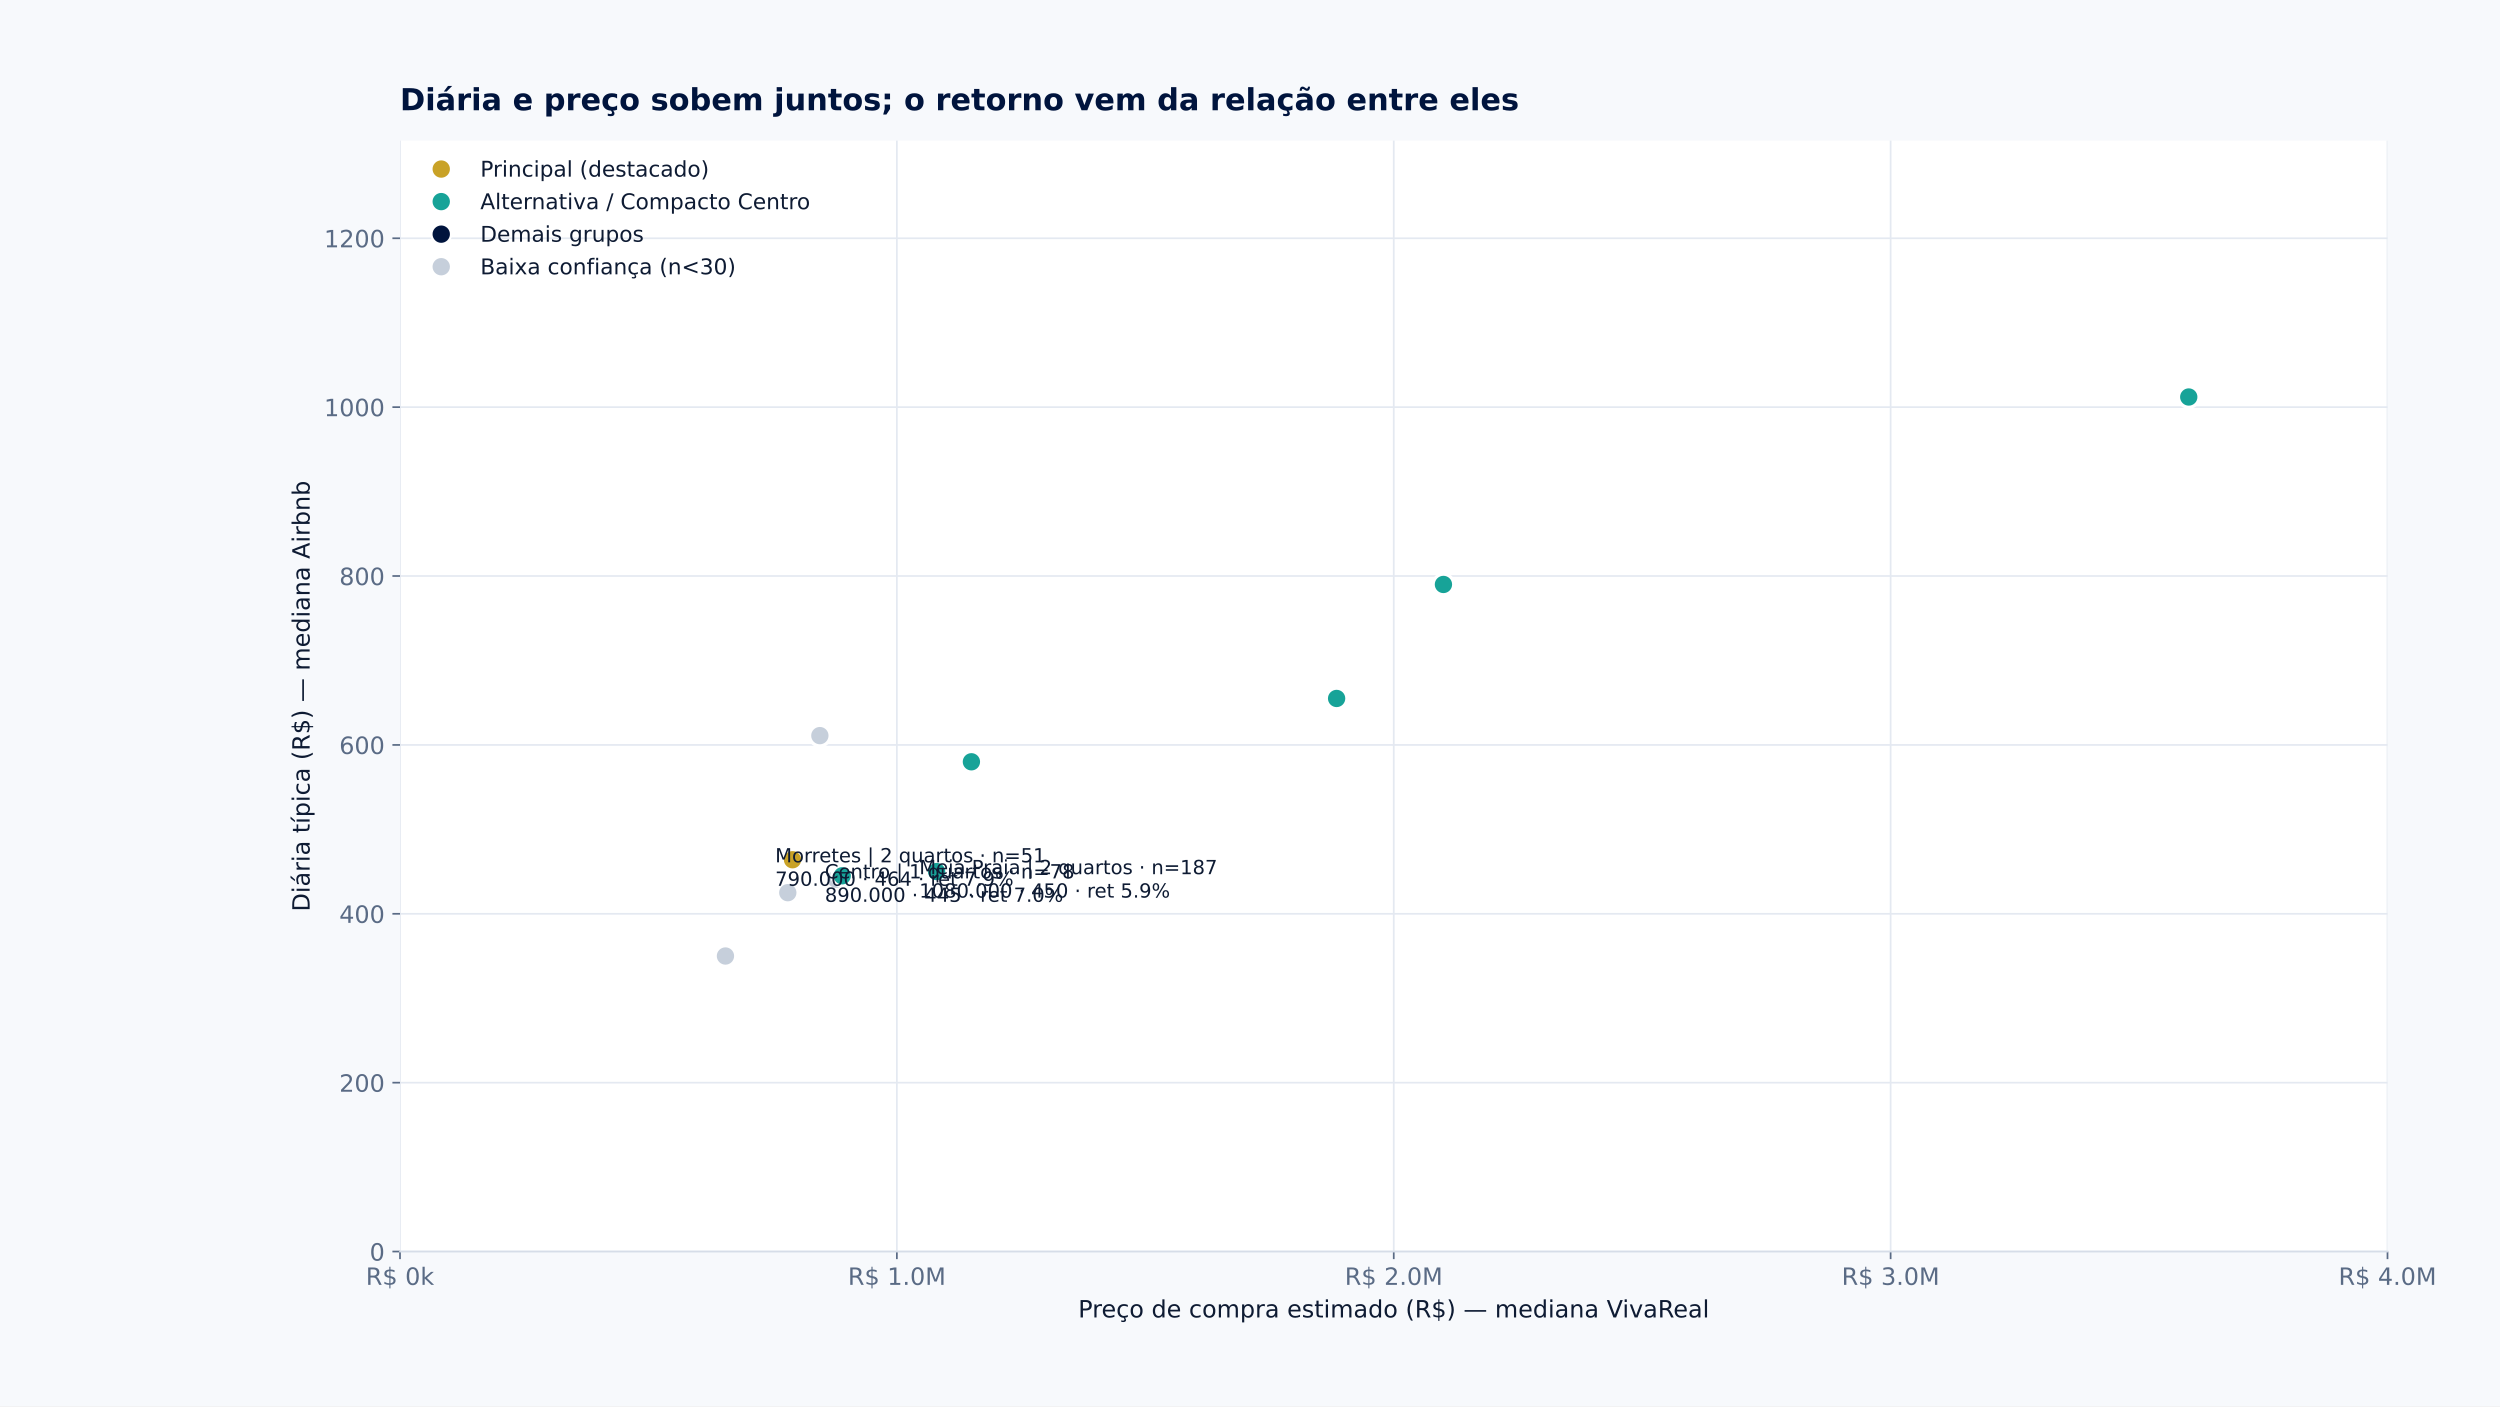
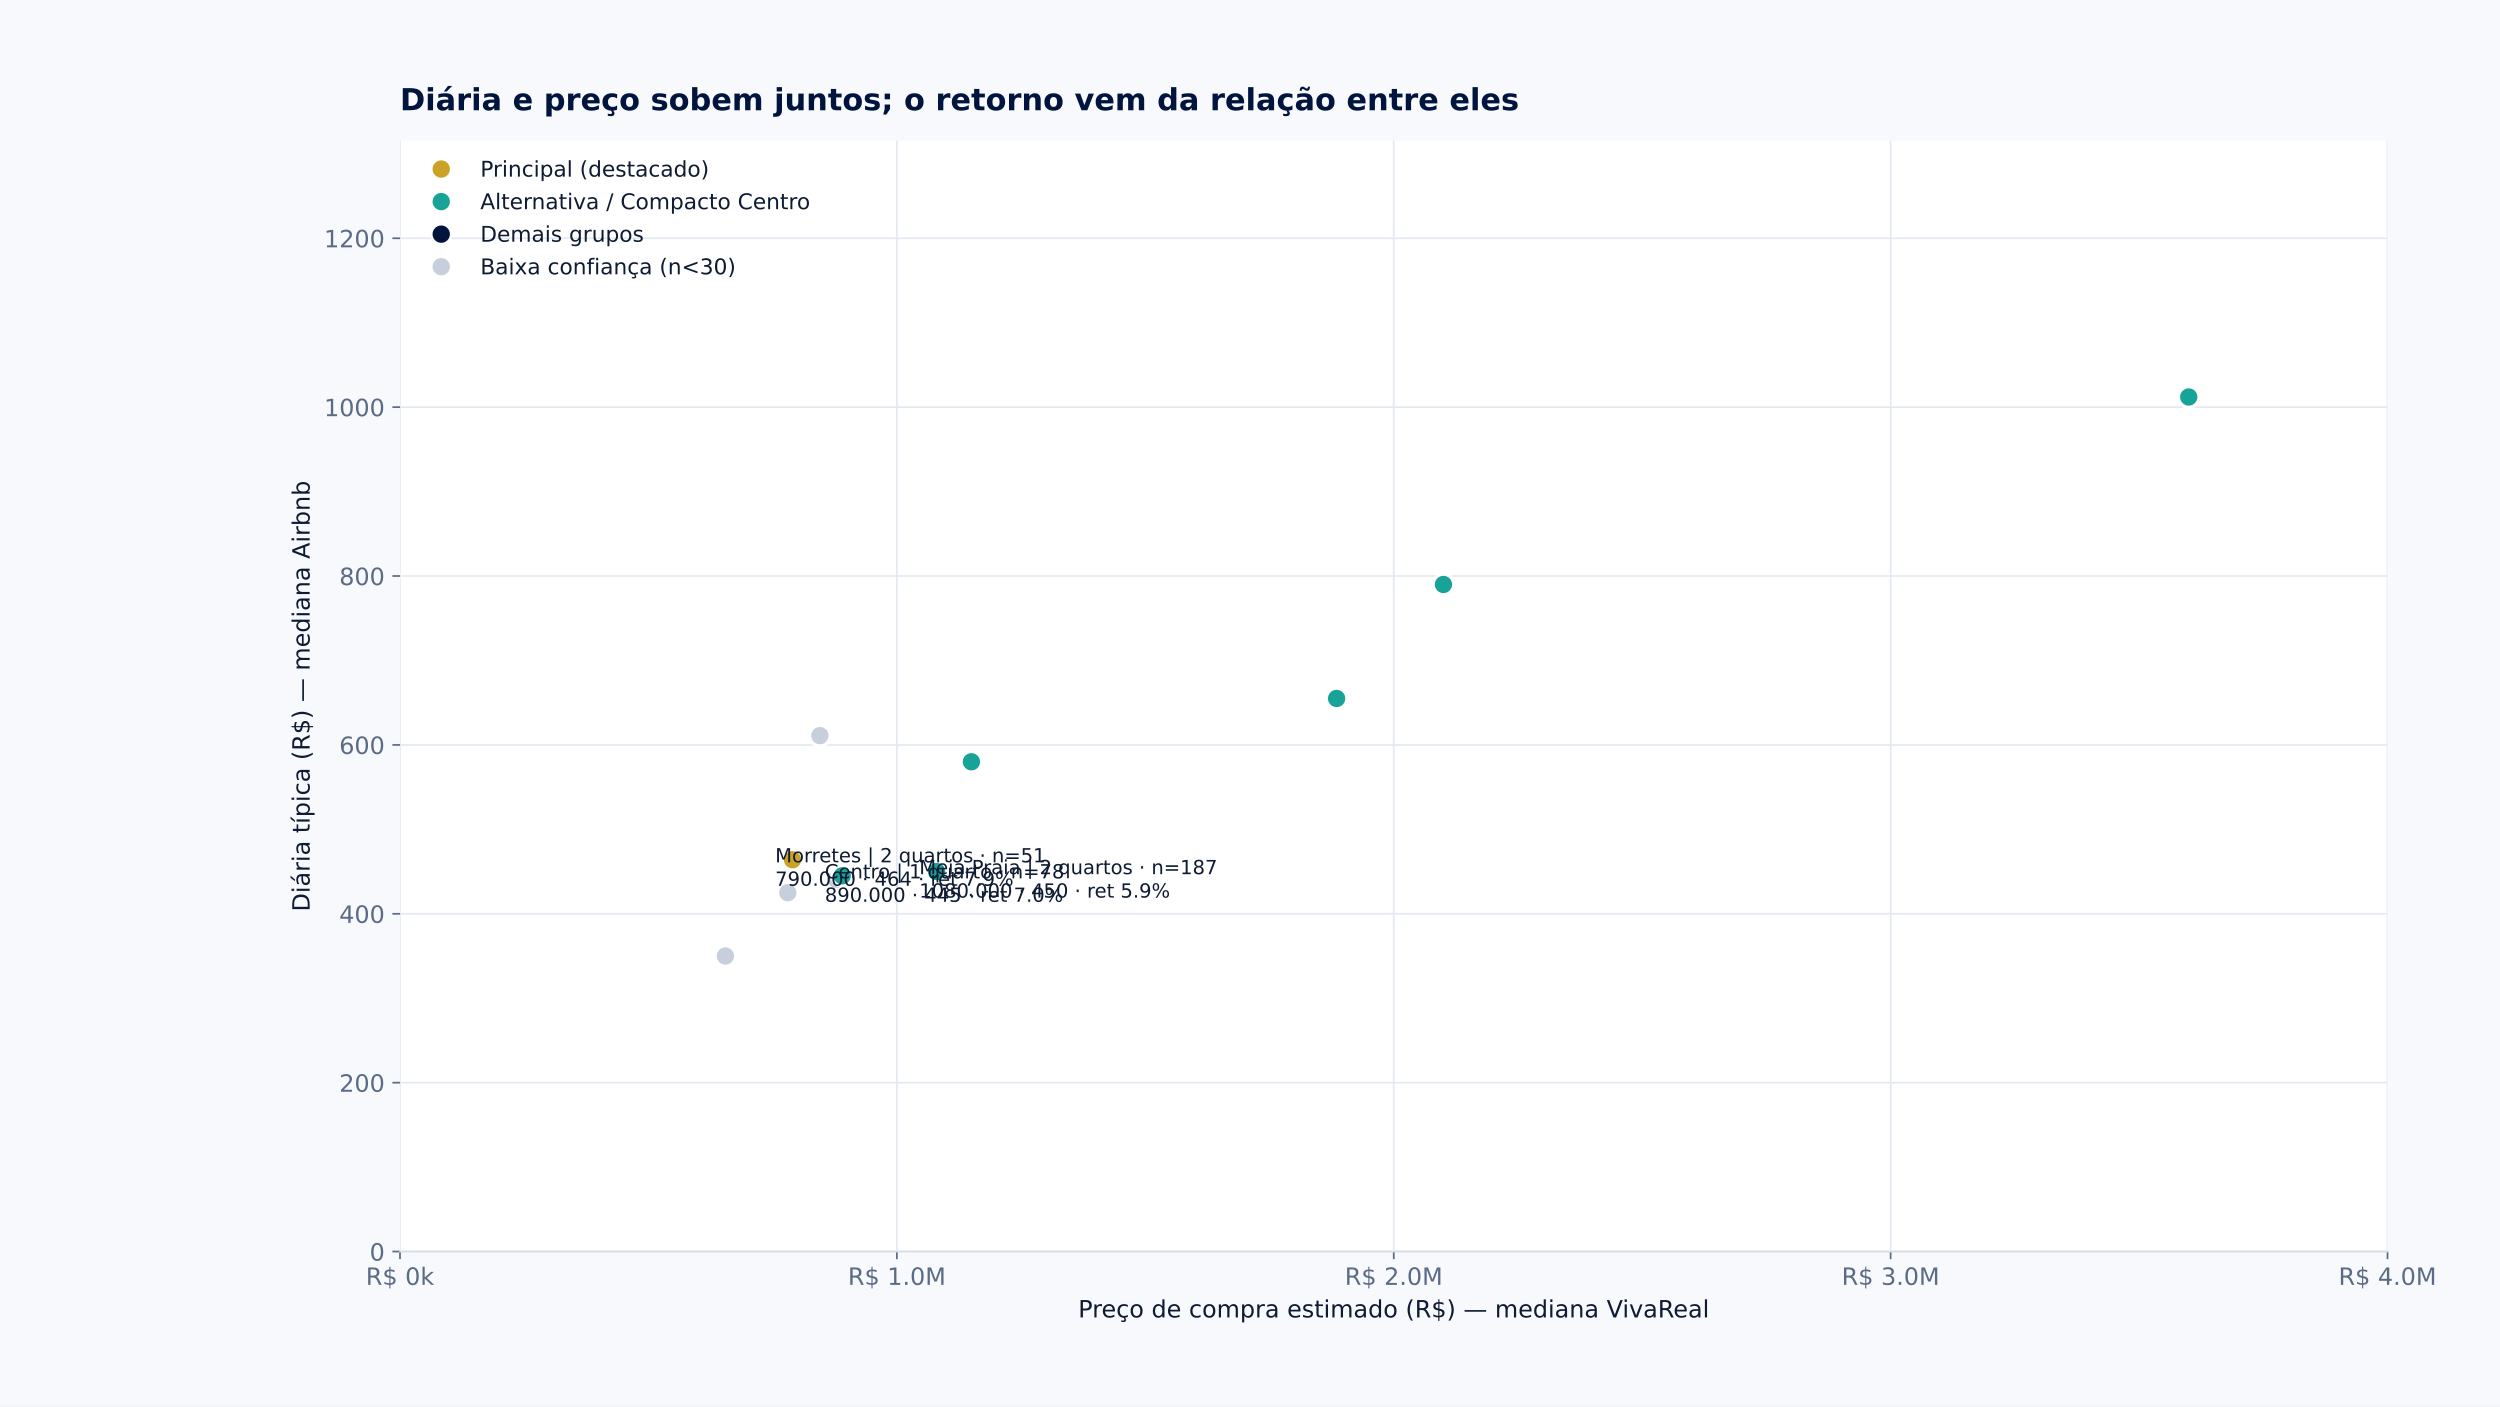
<svg xmlns="http://www.w3.org/2000/svg" xmlns:xlink="http://www.w3.org/1999/xlink" width="1152pt" height="648pt" viewBox="0 0 1152 648" version="1.1">
  <defs>
    <style type="text/css">*{stroke-linejoin: round; stroke-linecap: butt}</style>
  </defs>
  <g id="figure_1">
    <g id="patch_1">
      <path d="M 0 648  L 1152 648  L 1152 0  L 0 0  z " style="fill: #f7f9fc" />
    </g>
    <g id="axes_1">
      <g id="patch_2">
        <path d="M 184.32 576.72  L 1100.16 576.72  L 1100.16 64.8  L 184.32 64.8  z " style="fill: #ffffff" />
      </g>
      <g id="matplotlib.axis_1">
        <g id="xtick_1">
          <g id="line2d_1">
-             <path d="M 184.32 576.72  L 184.32 64.8  " clip-path="url(#p88697eeff7)" style="fill: none; stroke: #e4e9f1; stroke-width: 0.8; stroke-linecap: square" />
+             <path d="M 184.32 576.72  L 184.32 64.8  " clip-path="url(#pb078fad7f0)" style="fill: none; stroke: #e4e9f1; stroke-width: 0.8; stroke-linecap: square" />
          </g>
          <g id="line2d_2">
            <defs>
-               <path id="m080784fd77" d="M 0 0  L 0 3.5  " style="stroke: #5a6b85; stroke-width: 0.8" />
+               <path id="m231ce1b862" d="M 0 0  L 0 3.5  " style="stroke: #5a6b85; stroke-width: 0.8" />
            </defs>
            <g>
-               <use xlink:href="#m080784fd77" x="184.32" y="576.72" style="fill: #5a6b85; stroke: #5a6b85; stroke-width: 0.8" />
+               <use xlink:href="#m231ce1b862" x="184.32" y="576.72" style="fill: #5a6b85; stroke: #5a6b85; stroke-width: 0.8" />
            </g>
          </g>
          <g id="text_1">
            <text style="font-size: 11px; font-family: 'DejaVu Sans'; text-anchor: middle; fill: #5a6b85" x="184.32" y="592.078" transform="rotate(-0 184.32 592.0783)">R$ 0k</text>
          </g>
        </g>
        <g id="xtick_2">
          <g id="line2d_3">
-             <path d="M 413.28 576.72  L 413.28 64.8  " clip-path="url(#p88697eeff7)" style="fill: none; stroke: #e4e9f1; stroke-width: 0.8; stroke-linecap: square" />
+             <path d="M 413.28 576.72  L 413.28 64.8  " clip-path="url(#pb078fad7f0)" style="fill: none; stroke: #e4e9f1; stroke-width: 0.8; stroke-linecap: square" />
          </g>
          <g id="line2d_4">
            <g>
-               <use xlink:href="#m080784fd77" x="413.28" y="576.72" style="fill: #5a6b85; stroke: #5a6b85; stroke-width: 0.8" />
+               <use xlink:href="#m231ce1b862" x="413.28" y="576.72" style="fill: #5a6b85; stroke: #5a6b85; stroke-width: 0.8" />
            </g>
          </g>
          <g id="text_2">
            <text style="font-size: 11px; font-family: 'DejaVu Sans'; text-anchor: middle; fill: #5a6b85" x="413.28" y="592.078" transform="rotate(-0 413.28 592.0783)">R$ 1.0M</text>
          </g>
        </g>
        <g id="xtick_3">
          <g id="line2d_5">
-             <path d="M 642.24 576.72  L 642.24 64.8  " clip-path="url(#p88697eeff7)" style="fill: none; stroke: #e4e9f1; stroke-width: 0.8; stroke-linecap: square" />
+             <path d="M 642.24 576.72  L 642.24 64.8  " clip-path="url(#pb078fad7f0)" style="fill: none; stroke: #e4e9f1; stroke-width: 0.8; stroke-linecap: square" />
          </g>
          <g id="line2d_6">
            <g>
-               <use xlink:href="#m080784fd77" x="642.24" y="576.72" style="fill: #5a6b85; stroke: #5a6b85; stroke-width: 0.8" />
+               <use xlink:href="#m231ce1b862" x="642.24" y="576.72" style="fill: #5a6b85; stroke: #5a6b85; stroke-width: 0.8" />
            </g>
          </g>
          <g id="text_3">
            <text style="font-size: 11px; font-family: 'DejaVu Sans'; text-anchor: middle; fill: #5a6b85" x="642.24" y="592.078" transform="rotate(-0 642.24 592.0783)">R$ 2.0M</text>
          </g>
        </g>
        <g id="xtick_4">
          <g id="line2d_7">
-             <path d="M 871.2 576.72  L 871.2 64.8  " clip-path="url(#p88697eeff7)" style="fill: none; stroke: #e4e9f1; stroke-width: 0.8; stroke-linecap: square" />
+             <path d="M 871.2 576.72  L 871.2 64.8  " clip-path="url(#pb078fad7f0)" style="fill: none; stroke: #e4e9f1; stroke-width: 0.8; stroke-linecap: square" />
          </g>
          <g id="line2d_8">
            <g>
-               <use xlink:href="#m080784fd77" x="871.2" y="576.72" style="fill: #5a6b85; stroke: #5a6b85; stroke-width: 0.8" />
+               <use xlink:href="#m231ce1b862" x="871.2" y="576.72" style="fill: #5a6b85; stroke: #5a6b85; stroke-width: 0.8" />
            </g>
          </g>
          <g id="text_4">
            <text style="font-size: 11px; font-family: 'DejaVu Sans'; text-anchor: middle; fill: #5a6b85" x="871.2" y="592.078" transform="rotate(-0 871.2 592.0783)">R$ 3.0M</text>
          </g>
        </g>
        <g id="xtick_5">
          <g id="line2d_9">
-             <path d="M 1100.16 576.72  L 1100.16 64.8  " clip-path="url(#p88697eeff7)" style="fill: none; stroke: #e4e9f1; stroke-width: 0.8; stroke-linecap: square" />
+             <path d="M 1100.16 576.72  L 1100.16 64.8  " clip-path="url(#pb078fad7f0)" style="fill: none; stroke: #e4e9f1; stroke-width: 0.8; stroke-linecap: square" />
          </g>
          <g id="line2d_10">
            <g>
-               <use xlink:href="#m080784fd77" x="1100.16" y="576.72" style="fill: #5a6b85; stroke: #5a6b85; stroke-width: 0.8" />
+               <use xlink:href="#m231ce1b862" x="1100.16" y="576.72" style="fill: #5a6b85; stroke: #5a6b85; stroke-width: 0.8" />
            </g>
          </g>
          <g id="text_5">
            <text style="font-size: 11px; font-family: 'DejaVu Sans'; text-anchor: middle; fill: #5a6b85" x="1100.16" y="592.078" transform="rotate(-0 1100.16 592.0783)">R$ 4.0M</text>
          </g>
        </g>
        <g id="text_6">
          <text style="font-size: 11px; font-family: 'DejaVu Sans'; text-anchor: middle; fill: #0e1b33" x="642.24" y="607.079" transform="rotate(-0 642.24 607.0791)">Preço de compra estimado (R$) — mediana VivaReal</text>
        </g>
      </g>
      <g id="matplotlib.axis_2">
        <g id="ytick_1">
          <g id="line2d_11">
-             <path d="M 184.32 576.72  L 1100.16 576.72  " clip-path="url(#p88697eeff7)" style="fill: none; stroke: #e4e9f1; stroke-width: 0.8; stroke-linecap: square" />
+             <path d="M 184.32 576.72  L 1100.16 576.72  " clip-path="url(#pb078fad7f0)" style="fill: none; stroke: #e4e9f1; stroke-width: 0.8; stroke-linecap: square" />
          </g>
          <g id="line2d_12">
            <defs>
-               <path id="m7c2a98a37a" d="M 0 0  L -3.5 0  " style="stroke: #5a6b85; stroke-width: 0.8" />
+               <path id="m239840923b" d="M 0 0  L -3.5 0  " style="stroke: #5a6b85; stroke-width: 0.8" />
            </defs>
            <g>
-               <use xlink:href="#m7c2a98a37a" x="184.32" y="576.72" style="fill: #5a6b85; stroke: #5a6b85; stroke-width: 0.8" />
+               <use xlink:href="#m239840923b" x="184.32" y="576.72" style="fill: #5a6b85; stroke: #5a6b85; stroke-width: 0.8" />
            </g>
          </g>
          <g id="text_7">
            <text style="font-size: 11px; font-family: 'DejaVu Sans'; text-anchor: end; fill: #5a6b85" x="177.32" y="580.899" transform="rotate(-0 177.32 580.8987)">0</text>
          </g>
        </g>
        <g id="ytick_2">
          <g id="line2d_13">
-             <path d="M 184.32 498.897  L 1100.16 498.897  " clip-path="url(#p88697eeff7)" style="fill: none; stroke: #e4e9f1; stroke-width: 0.8; stroke-linecap: square" />
+             <path d="M 184.32 498.897  L 1100.16 498.897  " clip-path="url(#pb078fad7f0)" style="fill: none; stroke: #e4e9f1; stroke-width: 0.8; stroke-linecap: square" />
          </g>
          <g id="line2d_14">
            <g>
-               <use xlink:href="#m7c2a98a37a" x="184.32" y="498.897" style="fill: #5a6b85; stroke: #5a6b85; stroke-width: 0.8" />
+               <use xlink:href="#m239840923b" x="184.32" y="498.897" style="fill: #5a6b85; stroke: #5a6b85; stroke-width: 0.8" />
            </g>
          </g>
          <g id="text_8">
            <text style="font-size: 11px; font-family: 'DejaVu Sans'; text-anchor: end; fill: #5a6b85" x="177.32" y="503.076" transform="rotate(-0 177.32 503.0757)">200</text>
          </g>
        </g>
        <g id="ytick_3">
          <g id="line2d_15">
-             <path d="M 184.32 421.074  L 1100.16 421.074  " clip-path="url(#p88697eeff7)" style="fill: none; stroke: #e4e9f1; stroke-width: 0.8; stroke-linecap: square" />
+             <path d="M 184.32 421.074  L 1100.16 421.074  " clip-path="url(#pb078fad7f0)" style="fill: none; stroke: #e4e9f1; stroke-width: 0.8; stroke-linecap: square" />
          </g>
          <g id="line2d_16">
            <g>
-               <use xlink:href="#m7c2a98a37a" x="184.32" y="421.074" style="fill: #5a6b85; stroke: #5a6b85; stroke-width: 0.8" />
+               <use xlink:href="#m239840923b" x="184.32" y="421.074" style="fill: #5a6b85; stroke: #5a6b85; stroke-width: 0.8" />
            </g>
          </g>
          <g id="text_9">
            <text style="font-size: 11px; font-family: 'DejaVu Sans'; text-anchor: end; fill: #5a6b85" x="177.32" y="425.253" transform="rotate(-0 177.32 425.2526)">400</text>
          </g>
        </g>
        <g id="ytick_4">
          <g id="line2d_17">
-             <path d="M 184.32 343.251  L 1100.16 343.251  " clip-path="url(#p88697eeff7)" style="fill: none; stroke: #e4e9f1; stroke-width: 0.8; stroke-linecap: square" />
+             <path d="M 184.32 343.251  L 1100.16 343.251  " clip-path="url(#pb078fad7f0)" style="fill: none; stroke: #e4e9f1; stroke-width: 0.8; stroke-linecap: square" />
          </g>
          <g id="line2d_18">
            <g>
-               <use xlink:href="#m7c2a98a37a" x="184.32" y="343.251" style="fill: #5a6b85; stroke: #5a6b85; stroke-width: 0.8" />
+               <use xlink:href="#m239840923b" x="184.32" y="343.251" style="fill: #5a6b85; stroke: #5a6b85; stroke-width: 0.8" />
            </g>
          </g>
          <g id="text_10">
            <text style="font-size: 11px; font-family: 'DejaVu Sans'; text-anchor: end; fill: #5a6b85" x="177.32" y="347.43" transform="rotate(-0 177.32 347.4296)">600</text>
          </g>
        </g>
        <g id="ytick_5">
          <g id="line2d_19">
-             <path d="M 184.32 265.428  L 1100.16 265.428  " clip-path="url(#p88697eeff7)" style="fill: none; stroke: #e4e9f1; stroke-width: 0.8; stroke-linecap: square" />
+             <path d="M 184.32 265.428  L 1100.16 265.428  " clip-path="url(#pb078fad7f0)" style="fill: none; stroke: #e4e9f1; stroke-width: 0.8; stroke-linecap: square" />
          </g>
          <g id="line2d_20">
            <g>
-               <use xlink:href="#m7c2a98a37a" x="184.32" y="265.428" style="fill: #5a6b85; stroke: #5a6b85; stroke-width: 0.8" />
+               <use xlink:href="#m239840923b" x="184.32" y="265.428" style="fill: #5a6b85; stroke: #5a6b85; stroke-width: 0.8" />
            </g>
          </g>
          <g id="text_11">
            <text style="font-size: 11px; font-family: 'DejaVu Sans'; text-anchor: end; fill: #5a6b85" x="177.32" y="269.607" transform="rotate(-0 177.32 269.6065)">800</text>
          </g>
        </g>
        <g id="ytick_6">
          <g id="line2d_21">
-             <path d="M 184.32 187.605  L 1100.16 187.605  " clip-path="url(#p88697eeff7)" style="fill: none; stroke: #e4e9f1; stroke-width: 0.8; stroke-linecap: square" />
+             <path d="M 184.32 187.605  L 1100.16 187.605  " clip-path="url(#pb078fad7f0)" style="fill: none; stroke: #e4e9f1; stroke-width: 0.8; stroke-linecap: square" />
          </g>
          <g id="line2d_22">
            <g>
-               <use xlink:href="#m7c2a98a37a" x="184.32" y="187.605" style="fill: #5a6b85; stroke: #5a6b85; stroke-width: 0.8" />
+               <use xlink:href="#m239840923b" x="184.32" y="187.605" style="fill: #5a6b85; stroke: #5a6b85; stroke-width: 0.8" />
            </g>
          </g>
          <g id="text_12">
            <text style="font-size: 11px; font-family: 'DejaVu Sans'; text-anchor: end; fill: #5a6b85" x="177.32" y="191.783" transform="rotate(-0 177.32 191.7835)">1000</text>
          </g>
        </g>
        <g id="ytick_7">
          <g id="line2d_23">
-             <path d="M 184.32 109.782  L 1100.16 109.782  " clip-path="url(#p88697eeff7)" style="fill: none; stroke: #e4e9f1; stroke-width: 0.8; stroke-linecap: square" />
+             <path d="M 184.32 109.782  L 1100.16 109.782  " clip-path="url(#pb078fad7f0)" style="fill: none; stroke: #e4e9f1; stroke-width: 0.8; stroke-linecap: square" />
          </g>
          <g id="line2d_24">
            <g>
-               <use xlink:href="#m7c2a98a37a" x="184.32" y="109.782" style="fill: #5a6b85; stroke: #5a6b85; stroke-width: 0.8" />
+               <use xlink:href="#m239840923b" x="184.32" y="109.782" style="fill: #5a6b85; stroke: #5a6b85; stroke-width: 0.8" />
            </g>
          </g>
          <g id="text_13">
            <text style="font-size: 11px; font-family: 'DejaVu Sans'; text-anchor: end; fill: #5a6b85" x="177.32" y="113.96" transform="rotate(-0 177.32 113.9604)">1200</text>
          </g>
        </g>
        <g id="text_14">
          <text style="font-size: 11px; font-family: 'DejaVu Sans'; text-anchor: middle; fill: #0e1b33" x="142.682" y="320.76" transform="rotate(-90 142.6824 320.76)">Diária típica (R$) — mediana Airbnb</text>
        </g>
      </g>
      <g id="patch_3">
        <path d="M 184.32 576.72  L 1100.16 576.72  " style="fill: none; stroke: #d6dde8; stroke-width: 0.8; stroke-linejoin: miter; stroke-linecap: square" />
      </g>
      <g id="PathCollection_1">
        <defs>
-           <path id="md732b53f6d" d="M 0 4.743  C 1.258 4.743 2.465 4.244 3.354 3.354  C 4.244 2.465 4.743 1.258 4.743 0  C 4.743 -1.258 4.244 -2.465 3.354 -3.354  C 2.465 -4.244 1.258 -4.743 0 -4.743  C -1.258 -4.743 -2.465 -4.244 -3.354 -3.354  C -4.244 -2.465 -4.743 -1.258 -4.743 0  C -4.743 1.258 -4.244 2.465 -3.354 3.354  C -2.465 4.244 -1.258 4.743 0 4.743  z " style="stroke: #ffffff; stroke-width: 1.5" />
+           <path id="mc76ddcb95a" d="M 0 4.743  C 1.258 4.743 2.465 4.244 3.354 3.354  C 4.244 2.465 4.743 1.258 4.743 0  C 4.743 -1.258 4.244 -2.465 3.354 -3.354  C 2.465 -4.244 1.258 -4.743 0 -4.743  C -1.258 -4.743 -2.465 -4.244 -3.354 -3.354  C -4.244 -2.465 -4.743 -1.258 -4.743 0  C -4.743 1.258 -4.244 2.465 -3.354 3.354  C -2.465 4.244 -1.258 4.743 0 4.743  z " style="stroke: #ffffff; stroke-width: 1.5" />
        </defs>
-         <g clip-path="url(#p88697eeff7)">
-           <use xlink:href="#md732b53f6d" x="377.791" y="338.971" style="fill: #c6cfdb; stroke: #ffffff; stroke-width: 1.5" />
+         <g clip-path="url(#pb078fad7f0)">
+           <use xlink:href="#mc76ddcb95a" x="377.791" y="338.971" style="fill: #c6cfdb; stroke: #ffffff; stroke-width: 1.5" />
        </g>
      </g>
      <g id="PathCollection_2">
        <defs>
-           <path id="m7643fa22d3" d="M 0 4.743  C 1.258 4.743 2.465 4.244 3.354 3.354  C 4.244 2.465 4.743 1.258 4.743 0  C 4.743 -1.258 4.244 -2.465 3.354 -3.354  C 2.465 -4.244 1.258 -4.743 0 -4.743  C -1.258 -4.743 -2.465 -4.244 -3.354 -3.354  C -4.244 -2.465 -4.743 -1.258 -4.743 0  C -4.743 1.258 -4.244 2.465 -3.354 3.354  C -2.465 4.244 -1.258 4.743 0 4.743  z " style="stroke: #ffffff; stroke-width: 1.5" />
+           <path id="m5fdc7fc28c" d="M 0 4.743  C 1.258 4.743 2.465 4.244 3.354 3.354  C 4.244 2.465 4.743 1.258 4.743 0  C 4.743 -1.258 4.244 -2.465 3.354 -3.354  C 2.465 -4.244 1.258 -4.743 0 -4.743  C -1.258 -4.743 -2.465 -4.244 -3.354 -3.354  C -4.244 -2.465 -4.743 -1.258 -4.743 0  C -4.743 1.258 -4.244 2.465 -3.354 3.354  C -2.465 4.244 -1.258 4.743 0 4.743  z " style="stroke: #ffffff; stroke-width: 1.5" />
        </defs>
-         <g clip-path="url(#p88697eeff7)">
-           <use xlink:href="#m7643fa22d3" x="365.198" y="396.171" style="fill: #c9a227; stroke: #ffffff; stroke-width: 1.5" />
+         <g clip-path="url(#pb078fad7f0)">
+           <use xlink:href="#m5fdc7fc28c" x="365.198" y="396.171" style="fill: #c9a227; stroke: #ffffff; stroke-width: 1.5" />
        </g>
      </g>
      <g id="PathCollection_3">
-         <g clip-path="url(#p88697eeff7)">
-           <use xlink:href="#md732b53f6d" x="363.016" y="411.346" style="fill: #c6cfdb; stroke: #ffffff; stroke-width: 1.5" />
+         <g clip-path="url(#pb078fad7f0)">
+           <use xlink:href="#mc76ddcb95a" x="363.016" y="411.346" style="fill: #c6cfdb; stroke: #ffffff; stroke-width: 1.5" />
        </g>
      </g>
      <g id="PathCollection_4">
-         <g clip-path="url(#p88697eeff7)">
-           <use xlink:href="#md732b53f6d" x="334.289" y="440.53" style="fill: #c6cfdb; stroke: #ffffff; stroke-width: 1.5" />
+         <g clip-path="url(#pb078fad7f0)">
+           <use xlink:href="#mc76ddcb95a" x="334.289" y="440.53" style="fill: #c6cfdb; stroke: #ffffff; stroke-width: 1.5" />
        </g>
      </g>
      <g id="PathCollection_5">
-         <g clip-path="url(#p88697eeff7)">
-           <use xlink:href="#md732b53f6d" x="385.232" y="405.12" style="fill: #c6cfdb; stroke: #ffffff; stroke-width: 1.5" />
+         <g clip-path="url(#pb078fad7f0)">
+           <use xlink:href="#mc76ddcb95a" x="385.232" y="405.12" style="fill: #c6cfdb; stroke: #ffffff; stroke-width: 1.5" />
        </g>
      </g>
      <g id="PathCollection_6">
        <defs>
-           <path id="m00a09b0dc3" d="M 0 4.743  C 1.258 4.743 2.465 4.244 3.354 3.354  C 4.244 2.465 4.743 1.258 4.743 0  C 4.743 -1.258 4.244 -2.465 3.354 -3.354  C 2.465 -4.244 1.258 -4.743 0 -4.743  C -1.258 -4.743 -2.465 -4.244 -3.354 -3.354  C -4.244 -2.465 -4.743 -1.258 -4.743 0  C -4.743 1.258 -4.244 2.465 -3.354 3.354  C -2.465 4.244 -1.258 4.743 0 4.743  z " style="stroke: #ffffff; stroke-width: 1.5" />
+           <path id="mb7dddd3764" d="M 0 4.743  C 1.258 4.743 2.465 4.244 3.354 3.354  C 4.244 2.465 4.743 1.258 4.743 0  C 4.743 -1.258 4.244 -2.465 3.354 -3.354  C 2.465 -4.244 1.258 -4.743 0 -4.743  C -1.258 -4.743 -2.465 -4.244 -3.354 -3.354  C -4.244 -2.465 -4.743 -1.258 -4.743 0  C -4.743 1.258 -4.244 2.465 -3.354 3.354  C -2.465 4.244 -1.258 4.743 0 4.743  z " style="stroke: #ffffff; stroke-width: 1.5" />
        </defs>
-         <g clip-path="url(#p88697eeff7)">
-           <use xlink:href="#m00a09b0dc3" x="388.094" y="403.564" style="fill: #17a398; stroke: #ffffff; stroke-width: 1.5" />
+         <g clip-path="url(#pb078fad7f0)">
+           <use xlink:href="#mb7dddd3764" x="388.094" y="403.564" style="fill: #17a398; stroke: #ffffff; stroke-width: 1.5" />
        </g>
      </g>
      <g id="PathCollection_7">
-         <g clip-path="url(#p88697eeff7)">
-           <use xlink:href="#m00a09b0dc3" x="447.624" y="351.033" style="fill: #17a398; stroke: #ffffff; stroke-width: 1.5" />
+         <g clip-path="url(#pb078fad7f0)">
+           <use xlink:href="#mb7dddd3764" x="447.624" y="351.033" style="fill: #17a398; stroke: #ffffff; stroke-width: 1.5" />
        </g>
      </g>
      <g id="PathCollection_8">
-         <g clip-path="url(#p88697eeff7)">
-           <use xlink:href="#m00a09b0dc3" x="431.597" y="401.618" style="fill: #17a398; stroke: #ffffff; stroke-width: 1.5" />
+         <g clip-path="url(#pb078fad7f0)">
+           <use xlink:href="#mb7dddd3764" x="431.597" y="401.618" style="fill: #17a398; stroke: #ffffff; stroke-width: 1.5" />
        </g>
      </g>
      <g id="PathCollection_9">
-         <g clip-path="url(#p88697eeff7)">
-           <use xlink:href="#m00a09b0dc3" x="665.136" y="269.319" style="fill: #17a398; stroke: #ffffff; stroke-width: 1.5" />
+         <g clip-path="url(#pb078fad7f0)">
+           <use xlink:href="#mb7dddd3764" x="665.136" y="269.319" style="fill: #17a398; stroke: #ffffff; stroke-width: 1.5" />
        </g>
      </g>
      <g id="PathCollection_10">
-         <g clip-path="url(#p88697eeff7)">
-           <use xlink:href="#m00a09b0dc3" x="615.91" y="321.85" style="fill: #17a398; stroke: #ffffff; stroke-width: 1.5" />
+         <g clip-path="url(#pb078fad7f0)">
+           <use xlink:href="#mb7dddd3764" x="615.91" y="321.85" style="fill: #17a398; stroke: #ffffff; stroke-width: 1.5" />
        </g>
      </g>
      <g id="PathCollection_11">
-         <g clip-path="url(#p88697eeff7)">
-           <use xlink:href="#m00a09b0dc3" x="1008.576" y="182.935" style="fill: #17a398; stroke: #ffffff; stroke-width: 1.5" />
+         <g clip-path="url(#pb078fad7f0)">
+           <use xlink:href="#mb7dddd3764" x="1008.576" y="182.935" style="fill: #17a398; stroke: #ffffff; stroke-width: 1.5" />
        </g>
      </g>
      <g id="text_15">
        <text style="font-size: 9px; font-family: 'DejaVu Sans'; fill: #0e1b33" transform="translate(357.1984 397.3688)">Morretes | 2 quartos  ·  n=51</text>
        <text style="font-size: 9px; font-family: 'DejaVu Sans'; fill: #0e1b33" transform="translate(357.1984 408.1705)">790.000 · 464 · ret 7.9%</text>
      </g>
      <g id="text_16">
-         <text style="font-size: 9px; font-family: 'DejaVu Sans'; fill: #0e1b33" transform="translate(380.0944 404.762)">Centro | 1 quartos  ·  n=78</text>
+         <text style="font-size: 9px; font-family: 'DejaVu Sans'; fill: #0e1b33" transform="translate(380.0944 404.762)">Centro | 1 quarto  ·  n=78</text>
        <text style="font-size: 9px; font-family: 'DejaVu Sans'; fill: #0e1b33" transform="translate(380.0944 415.5637)">890.000 · 445 · ret 7.0%</text>
      </g>
      <g id="text_17">
        <text style="font-size: 9px; font-family: 'DejaVu Sans'; fill: #0e1b33" transform="translate(423.5968 402.8164)">Meia Praia | 2 quartos  ·  n=187</text>
        <text style="font-size: 9px; font-family: 'DejaVu Sans'; fill: #0e1b33" transform="translate(423.5968 413.6181)">1080.000 · 450 · ret 5.9%</text>
      </g>
      <g id="text_18">
        <text style="font-weight: 700; font-size: 14px; font-family: 'DejaVu Sans'; text-anchor: start; fill: #00143d" x="184.32" y="50.8" transform="rotate(-0 184.32 50.8)">Diária e preço sobem juntos; o retorno vem da relação entre eles</text>
      </g>
      <g id="legend_1">
        <g id="line2d_25">
          <path d="M 193.32 77.898  L 203.32 77.898  L 213.32 77.898  " style="fill: none; stroke: #ffffff; stroke-width: 1.5; stroke-linecap: square" />
          <defs>
-             <path id="meb63836229" d="M 0 4.5  C 1.193 4.5 2.338 4.026 3.182 3.182  C 4.026 2.338 4.5 1.193 4.5 0  C 4.5 -1.193 4.026 -2.338 3.182 -3.182  C 2.338 -4.026 1.193 -4.5 0 -4.5  C -1.193 -4.5 -2.338 -4.026 -3.182 -3.182  C -4.026 -2.338 -4.5 -1.193 -4.5 0  C -4.5 1.193 -4.026 2.338 -3.182 3.182  C -2.338 4.026 -1.193 4.5 0 4.5  z " style="stroke: #ffffff" />
+             <path id="m90b4a03ce1" d="M 0 4.5  C 1.193 4.5 2.338 4.026 3.182 3.182  C 4.026 2.338 4.5 1.193 4.5 0  C 4.5 -1.193 4.026 -2.338 3.182 -3.182  C 2.338 -4.026 1.193 -4.5 0 -4.5  C -1.193 -4.5 -2.338 -4.026 -3.182 -3.182  C -4.026 -2.338 -4.5 -1.193 -4.5 0  C -4.5 1.193 -4.026 2.338 -3.182 3.182  C -2.338 4.026 -1.193 4.5 0 4.5  z " style="stroke: #ffffff" />
          </defs>
          <g>
-             <use xlink:href="#meb63836229" x="203.32" y="77.898" style="fill: #c9a227; stroke: #ffffff" />
+             <use xlink:href="#m90b4a03ce1" x="203.32" y="77.898" style="fill: #c9a227; stroke: #ffffff" />
          </g>
        </g>
        <g id="text_19">
          <text style="font-size: 10px; font-family: 'DejaVu Sans'; text-anchor: start; fill: #0e1b33" x="221.32" y="81.398" transform="rotate(-0 221.32 81.39844)">Principal (destacado)</text>
        </g>
        <g id="line2d_26">
          <path d="M 193.32 92.899  L 203.32 92.899  L 213.32 92.899  " style="fill: none; stroke: #ffffff; stroke-width: 1.5; stroke-linecap: square" />
          <defs>
-             <path id="m766ff951c8" d="M 0 4.5  C 1.193 4.5 2.338 4.026 3.182 3.182  C 4.026 2.338 4.5 1.193 4.5 0  C 4.5 -1.193 4.026 -2.338 3.182 -3.182  C 2.338 -4.026 1.193 -4.5 0 -4.5  C -1.193 -4.5 -2.338 -4.026 -3.182 -3.182  C -4.026 -2.338 -4.5 -1.193 -4.5 0  C -4.5 1.193 -4.026 2.338 -3.182 3.182  C -2.338 4.026 -1.193 4.5 0 4.5  z " style="stroke: #ffffff" />
+             <path id="ma01017b8ae" d="M 0 4.5  C 1.193 4.5 2.338 4.026 3.182 3.182  C 4.026 2.338 4.5 1.193 4.5 0  C 4.5 -1.193 4.026 -2.338 3.182 -3.182  C 2.338 -4.026 1.193 -4.5 0 -4.5  C -1.193 -4.5 -2.338 -4.026 -3.182 -3.182  C -4.026 -2.338 -4.5 -1.193 -4.5 0  C -4.5 1.193 -4.026 2.338 -3.182 3.182  C -2.338 4.026 -1.193 4.5 0 4.5  z " style="stroke: #ffffff" />
          </defs>
          <g>
-             <use xlink:href="#m766ff951c8" x="203.32" y="92.899" style="fill: #17a398; stroke: #ffffff" />
+             <use xlink:href="#ma01017b8ae" x="203.32" y="92.899" style="fill: #17a398; stroke: #ffffff" />
          </g>
        </g>
        <g id="text_20">
          <text style="font-size: 10px; font-family: 'DejaVu Sans'; text-anchor: start; fill: #0e1b33" x="221.32" y="96.399" transform="rotate(-0 221.32 96.39922)">Alternativa / Compacto Centro</text>
        </g>
        <g id="line2d_27">
          <path d="M 193.32 107.9  L 203.32 107.9  L 213.32 107.9  " style="fill: none; stroke: #ffffff; stroke-width: 1.5; stroke-linecap: square" />
          <defs>
-             <path id="md057b510c8" d="M 0 4.5  C 1.193 4.5 2.338 4.026 3.182 3.182  C 4.026 2.338 4.5 1.193 4.5 0  C 4.5 -1.193 4.026 -2.338 3.182 -3.182  C 2.338 -4.026 1.193 -4.5 0 -4.5  C -1.193 -4.5 -2.338 -4.026 -3.182 -3.182  C -4.026 -2.338 -4.5 -1.193 -4.5 0  C -4.5 1.193 -4.026 2.338 -3.182 3.182  C -2.338 4.026 -1.193 4.5 0 4.5  z " style="stroke: #ffffff" />
+             <path id="m16d962de59" d="M 0 4.5  C 1.193 4.5 2.338 4.026 3.182 3.182  C 4.026 2.338 4.5 1.193 4.5 0  C 4.5 -1.193 4.026 -2.338 3.182 -3.182  C 2.338 -4.026 1.193 -4.5 0 -4.5  C -1.193 -4.5 -2.338 -4.026 -3.182 -3.182  C -4.026 -2.338 -4.5 -1.193 -4.5 0  C -4.5 1.193 -4.026 2.338 -3.182 3.182  C -2.338 4.026 -1.193 4.5 0 4.5  z " style="stroke: #ffffff" />
          </defs>
          <g>
-             <use xlink:href="#md057b510c8" x="203.32" y="107.9" style="fill: #00143d; stroke: #ffffff" />
+             <use xlink:href="#m16d962de59" x="203.32" y="107.9" style="fill: #00143d; stroke: #ffffff" />
          </g>
        </g>
        <g id="text_21">
          <text style="font-size: 10px; font-family: 'DejaVu Sans'; text-anchor: start; fill: #0e1b33" x="221.32" y="111.4" transform="rotate(-0 221.32 111.4)">Demais grupos</text>
        </g>
        <g id="line2d_28">
          <path d="M 193.32 122.901  L 203.32 122.901  L 213.32 122.901  " style="fill: none; stroke: #ffffff; stroke-width: 1.5; stroke-linecap: square" />
          <defs>
-             <path id="m7e50b45b21" d="M 0 4.5  C 1.193 4.5 2.338 4.026 3.182 3.182  C 4.026 2.338 4.5 1.193 4.5 0  C 4.5 -1.193 4.026 -2.338 3.182 -3.182  C 2.338 -4.026 1.193 -4.5 0 -4.5  C -1.193 -4.5 -2.338 -4.026 -3.182 -3.182  C -4.026 -2.338 -4.5 -1.193 -4.5 0  C -4.5 1.193 -4.026 2.338 -3.182 3.182  C -2.338 4.026 -1.193 4.5 0 4.5  z " style="stroke: #ffffff" />
+             <path id="m8652387ed6" d="M 0 4.5  C 1.193 4.5 2.338 4.026 3.182 3.182  C 4.026 2.338 4.5 1.193 4.5 0  C 4.5 -1.193 4.026 -2.338 3.182 -3.182  C 2.338 -4.026 1.193 -4.5 0 -4.5  C -1.193 -4.5 -2.338 -4.026 -3.182 -3.182  C -4.026 -2.338 -4.5 -1.193 -4.5 0  C -4.5 1.193 -4.026 2.338 -3.182 3.182  C -2.338 4.026 -1.193 4.5 0 4.5  z " style="stroke: #ffffff" />
          </defs>
          <g>
-             <use xlink:href="#m7e50b45b21" x="203.32" y="122.901" style="fill: #c6cfdb; stroke: #ffffff" />
+             <use xlink:href="#m8652387ed6" x="203.32" y="122.901" style="fill: #c6cfdb; stroke: #ffffff" />
          </g>
        </g>
        <g id="text_22">
          <text style="font-size: 10px; font-family: 'DejaVu Sans'; text-anchor: start; fill: #0e1b33" x="221.32" y="126.401" transform="rotate(-0 221.32 126.4008)">Baixa confiança (n&lt;30)</text>
        </g>
      </g>
    </g>
  </g>
  <defs>
-     <clipPath id="p88697eeff7">
+     <clipPath id="pb078fad7f0">
      <rect x="184.32" y="64.8" width="915.84" height="511.92" />
    </clipPath>
  </defs>
</svg>
